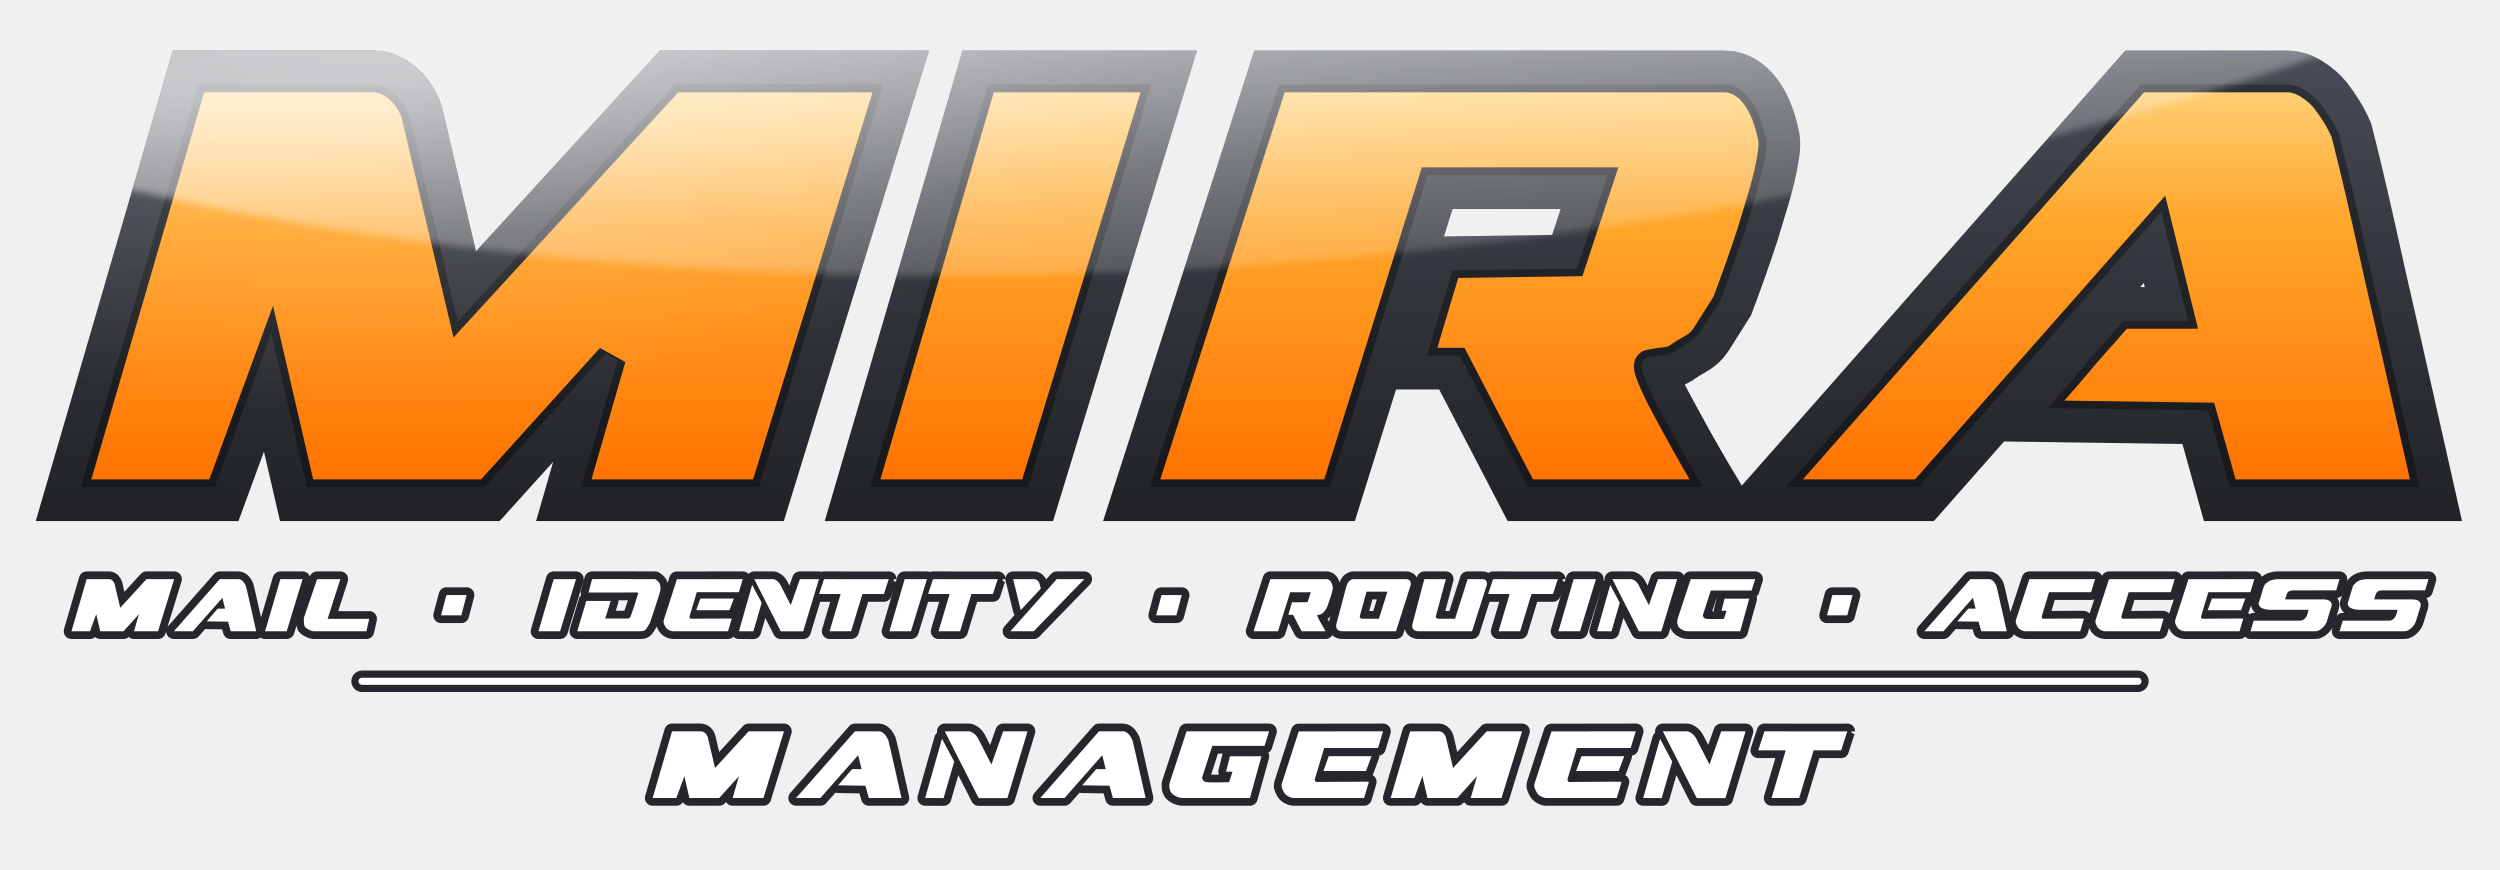
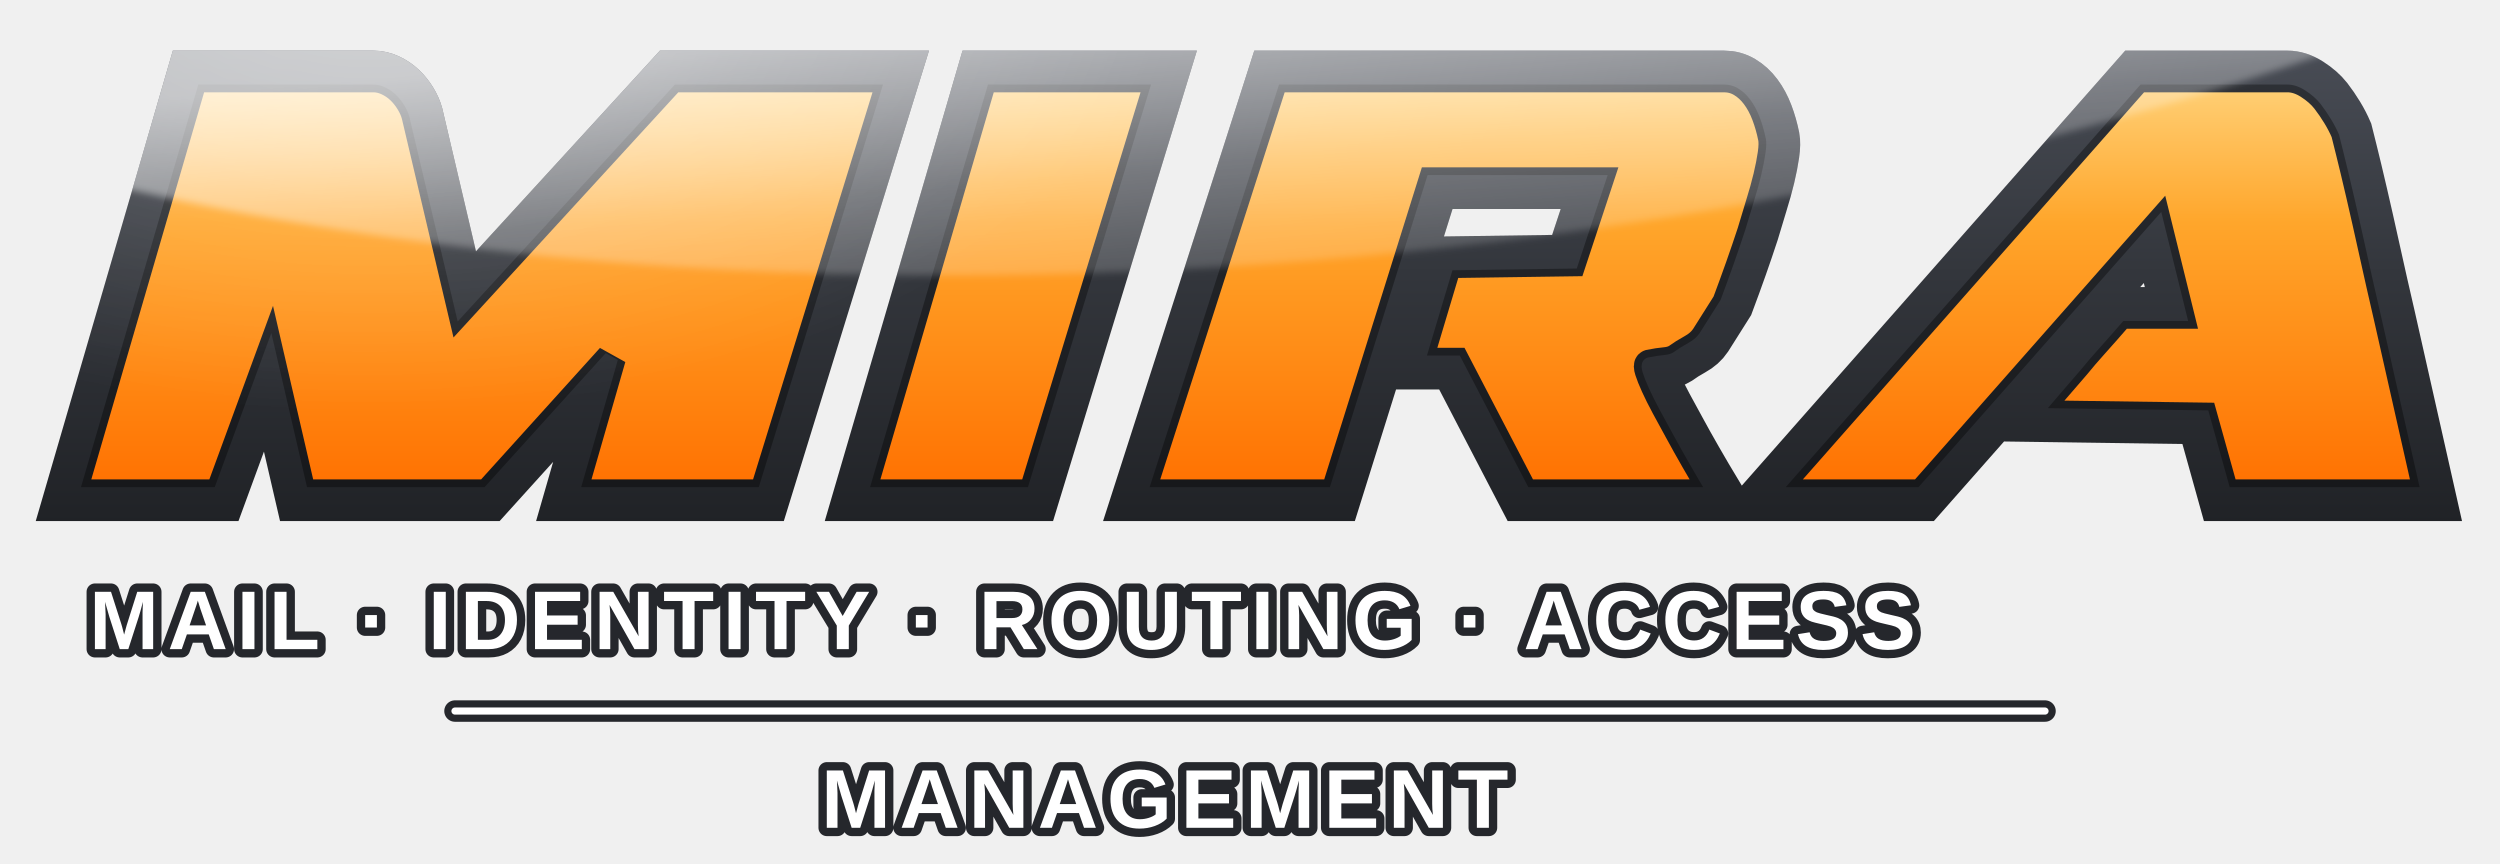
- <svg xmlns="http://www.w3.org/2000/svg" viewBox="8.0 14 419.8 146" role="img" aria-label="MIRA – Mail · Identity · Routing · Access">
+ <svg xmlns="http://www.w3.org/2000/svg" viewBox="8.0 14 419.8 145" role="img" aria-label="MIRA – Mail · Identity · Routing · Access">
  <defs>
    <path id="b" d="M20 97L40.40 27L70.70 27Q71.90 27 73.10 27.55Q74.30 28.10 75.25 29Q76.20 29.90 76.90 31.05Q77.60 32.20 77.90 33.30L85.50 65.50L120.80 27L157.90 27L136.30 97L104 97L110.60 74.10L89.90 97L58.60 97L53.30 74.10L44.90 97ZM181.50 97L152.50 97L173 27L202.90 27ZM232.20 97L199.40 97L221.90 27L297.50 27Q299.10 27 300.45 27.80Q301.80 28.60 302.85 30Q303.90 31.40 304.60 33.25Q305.30 35.10 305.70 37.10L305.70 37.10Q305.90 38.10 305.65 39.85Q305.40 41.60 304.90 43.70Q304.40 45.80 303.65 48.20Q302.90 50.60 302.20 53L302.20 53Q300.40 58.50 298 64.90L298 64.90L294.40 70.60Q293.60 71.80 292.15 72.60Q290.70 73.40 289.60 74.20L289.60 74.20Q288.80 74.70 287.65 74.80Q286.50 74.90 285 75.20L285 75.20Q284.70 75.30 285 76.25Q285.30 77.20 286 78.75Q286.70 80.30 287.75 82.25Q288.80 84.20 289.90 86.20L289.90 86.20Q292.50 91 296.10 97L296.10 97L263.90 97L252.40 74.90L246 74.90L251 58.20L271.90 57.90L276.30 44.60L248.60 44.60L232.20 97ZM330.70 97L305.20 97L366.90 27L392.10 27Q393.90 27 395.70 28.15Q397.50 29.30 398.60 30.70L398.60 30.70Q399.60 32 400.45 33.40Q401.30 34.80 401.90 36.20L401.90 36.20Q402 36.60 402.70 39.40Q403.40 42.20 404.40 46.50Q405.40 50.80 406.60 56.25Q407.80 61.70 409.10 67.30L409.10 67.30Q412.10 80.50 415.80 97L415.80 97L381.50 97L377.90 84.10L349.30 83.70Q353.30 79 356.60 75.20L356.60 75.20Q357.90 73.60 359.25 72.10Q360.60 70.60 361.65 69.40Q362.70 68.20 363.35 67.45Q364 66.70 364 66.70L364 66.70L373.90 66.70L370.30 52.10L330.70 97Z" />
    <linearGradient id="rahmen" x1="0" y1="18" x2="0" y2="102" gradientUnits="userSpaceOnUse">
      <stop offset="0" stop-color="#4b4f58" />
      <stop offset=".5" stop-color="#33363c" />
      <stop offset="1" stop-color="#202226" />
    </linearGradient>
    <linearGradient id="seele" x1="0" y1="26" x2="0" y2="96" gradientUnits="userSpaceOnUse">
      <stop offset="0" stop-color="#ffd27a" />
      <stop offset=".35" stop-color="#ffa62b" />
      <stop offset="1" stop-color="#ff7000" />
    </linearGradient>
    <radialGradient id="sonne" cx="70" cy="10" r="190" gradientUnits="userSpaceOnUse" gradientTransform="translate(70 10) scale(1 .55) translate(-70 -10)">
      <stop offset="0" stop-color="#fff" stop-opacity=".6" />
      <stop offset=".35" stop-color="#fff" stop-opacity=".22" />
      <stop offset=".7" stop-color="#fff" stop-opacity="0" />
    </radialGradient>
    <linearGradient id="spiegel" x1="0" y1="14" x2="0" y2="62" gradientUnits="userSpaceOnUse">
      <stop offset="0" stop-color="#fff" stop-opacity=".62" />
      <stop offset=".55" stop-color="#fff" stop-opacity=".3" />
      <stop offset="1" stop-color="#fff" stop-opacity=".14" />
    </linearGradient>
    <filter id="bogenweich" filterUnits="userSpaceOnUse" x="-100" y="-300" width="700" height="450">
      <feGaussianBlur stdDeviation=".7" />
    </filter>
    <mask id="form" maskUnits="userSpaceOnUse" x="-50" y="0" width="600" height="150">
      <use href="#b" fill="#fff" stroke="#fff" stroke-width="9" stroke-linejoin="miter" />
    </mask>
    <mask id="fase" maskUnits="userSpaceOnUse" x="-50" y="0" width="600" height="150">
      <use href="#b" fill="#fff" stroke="#000" stroke-width="2.4" stroke-linejoin="miter" />
    </mask>
    <mask id="kern" maskUnits="userSpaceOnUse" x="-50" y="0" width="600" height="150">
      <use href="#b" fill="#fff" stroke="#000" stroke-width="5" stroke-linejoin="miter" />
    </mask>
  </defs>
  <use href="#b" fill="url(#rahmen)" stroke="url(#rahmen)" stroke-width="9" stroke-linejoin="miter" />
  <use href="#b" fill="#000" fill-opacity=".35" mask="url(#fase)" />
  <g mask="url(#kern)">
    <use href="#b" fill="#b54a00" />
    <use href="#b" fill="url(#seele)" transform="translate(0 .9)" />
  </g>
  <rect x="-50" y="0" width="600" height="110" fill="url(#sonne)" opacity=".6" mask="url(#form)" />
  <g mask="url(#form)">
    <ellipse cx="218" cy="-110" rx="357" ry="168" transform="rotate(-5 218 -110)" fill="url(#spiegel)" filter="url(#bogenweich)" />
  </g>
-   <path d="M20 120L22.55 111.25L26.34 111.25Q26.49 111.25 26.64 111.32Q26.79 111.39 26.91 111.50Q27.02 111.61 27.11 111.76Q27.20 111.90 27.24 112.04L28.19 116.06L32.60 111.25L37.24 111.25L34.54 120L30.50 120L31.33 117.14L28.74 120L24.83 120L24.16 117.14L23.11 120ZM40.39 120L37.20 120L44.91 111.25L48.06 111.25Q48.29 111.25 48.51 111.39Q48.74 111.54 48.88 111.71L48.88 111.71Q49 111.88 49.11 112.05Q49.21 112.22 49.29 112.40L49.29 112.40Q49.30 112.45 49.39 112.80Q49.48 113.15 49.60 113.69Q49.73 114.22 49.88 114.91Q50.02 115.59 50.19 116.29L50.19 116.29Q50.56 117.94 51.02 120L51.02 120L46.74 120L46.29 118.39L42.71 118.34Q43.21 117.75 43.63 117.28L43.63 117.28Q43.79 117.08 43.96 116.89Q44.13 116.70 44.26 116.55Q44.39 116.40 44.47 116.31Q44.55 116.21 44.55 116.21L44.55 116.21L45.79 116.21L45.34 114.39L40.39 120ZM56.14 120L52.51 120L55.08 111.25L58.81 111.25ZM59.08 117.58L61.25 111.25L65.15 111.25L63.01 117.92L70 117.92L69.53 120L60.74 120Q60.35 120 59.95 119.79Q59.55 119.59 59.26 119.34L59.26 119.34Q59.16 119.25 59.11 119.03Q59.05 118.81 59.03 118.55Q59 118.29 59.01 118.02Q59.03 117.75 59.08 117.58L59.08 117.58ZM102.05 120L98.42 120L100.98 111.25L104.72 111.25ZM106.81 113.50L107.43 111.25Q107.46 111.25 107.93 111.24Q108.40 111.24 109.15 111.24Q109.90 111.24 110.84 111.24Q111.78 111.24 112.77 111.24L112.77 111.24Q115.08 111.24 118.01 111.25L118.01 111.25Q118.20 111.36 118.36 111.50L118.36 111.50Q118.50 111.61 118.63 111.76Q118.76 111.90 118.81 112.08L118.81 112.08Q118.88 112.36 118.90 112.67Q118.92 112.99 118.86 113.28L118.86 113.28Q118.85 113.35 118.76 113.62Q118.68 113.89 118.56 114.28Q118.43 114.66 118.28 115.13Q118.13 115.60 117.97 116.09L117.97 116.09Q117.60 117.22 117.13 118.61L117.13 118.61Q117.05 118.74 116.97 118.88L116.97 118.88Q116.91 118.99 116.83 119.11Q116.76 119.24 116.70 119.33L116.70 119.33Q116.60 119.50 116.46 119.67Q116.33 119.84 116.15 119.90L116.15 119.90Q116.05 119.94 115.91 119.97Q115.77 120 115.66 120L115.66 120L104.93 120L106.45 114.91L110.55 114.91L109.63 117.86L113.41 117.86Q113.55 117.86 113.68 117.77Q113.82 117.67 113.88 117.55L113.88 117.55Q113.90 117.53 113.96 117.34Q114.02 117.16 114.11 116.88Q114.21 116.60 114.33 116.26Q114.45 115.91 114.56 115.55L114.56 115.55Q114.83 114.71 115.16 113.66L115.16 113.66Q115.20 113.61 115.13 113.55Q115.06 113.49 115.00 113.49L115.00 113.49L106.81 113.50ZM119.46 118.11L121.67 111.26L132.73 111.25L132.07 113.44L125.01 113.44L123.78 117.51Q123.76 117.61 123.83 117.76Q123.90 117.90 124.00 117.90L124.00 117.90Q124.06 117.90 124.40 117.90Q124.73 117.90 125.24 117.89Q125.75 117.89 126.37 117.88Q127.00 117.88 127.63 117.88Q128.27 117.88 128.87 117.87Q129.47 117.86 129.93 117.86Q130.38 117.86 130.65 117.87Q130.91 117.88 130.87 117.89L130.87 117.89L130.25 120L121.01 120Q120.86 120 120.68 119.95Q120.51 119.90 120.34 119.81Q120.17 119.72 120.03 119.61Q119.90 119.50 119.81 119.38L119.81 119.38Q119.63 119.10 119.50 118.76Q119.36 118.42 119.46 118.11L119.46 118.11ZM124.91 116.46L125.61 114.51L131.22 114.51L130.50 116.46L124.91 116.46ZM134.51 120.01L132.08 120L134.30 112.22L135.90 115.22L134.51 120.01ZM139.03 112.19L140.78 115.61L142.32 111.25L145.52 111.25L142.87 120.01L139.11 120.01L134.66 111.25L137.78 111.25Q138.01 111.22 138.39 111.47Q138.77 111.72 139.03 112.19L139.03 112.19ZM145.55 113.75L146.37 111.25Q149.41 111.26 151.81 111.26L151.81 111.26Q152.82 111.26 153.80 111.26Q154.78 111.26 155.55 111.26Q156.31 111.26 156.78 111.26Q157.25 111.26 157.25 111.25L157.25 111.25Q157.25 111.25 157.21 111.35Q157.17 111.45 157.11 111.63Q157.06 111.80 156.98 112.03Q156.91 112.25 156.83 112.49L156.83 112.49Q156.66 113.04 156.43 113.75L156.43 113.75L152.82 113.75Q152.82 113.75 152.74 114.01Q152.66 114.28 152.53 114.71Q152.40 115.15 152.22 115.71Q152.05 116.28 151.87 116.86L151.87 116.86Q151.46 118.24 150.92 120L150.92 120L147.30 120L149.16 113.75L145.55 113.75ZM160.97 120L157.35 120L159.91 111.25L163.65 111.25ZM163.85 113.75L164.67 111.25Q167.71 111.26 170.11 111.26L170.11 111.26Q171.12 111.26 172.10 111.26Q173.08 111.26 173.85 111.26Q174.61 111.26 175.08 111.26Q175.55 111.26 175.55 111.25L175.55 111.25Q175.55 111.25 175.51 111.35Q175.47 111.45 175.41 111.63Q175.36 111.80 175.28 112.03Q175.21 112.25 175.13 112.49L175.13 112.49Q174.96 113.04 174.73 113.75L174.73 113.75L171.12 113.75Q171.12 113.75 171.04 114.01Q170.96 114.28 170.83 114.71Q170.70 115.15 170.52 115.71Q170.35 116.28 170.17 116.86L170.17 116.86Q169.76 118.24 169.22 120L169.22 120L165.60 120L167.46 113.75L163.85 113.75ZM182.77 112.85L179.40 116.45L178.13 111.25L181.67 111.25Q181.82 111.25 181.97 111.32Q182.12 111.39 182.24 111.50Q182.36 111.61 182.45 111.76Q182.53 111.90 182.57 112.04L182.57 112.04L182.77 112.85ZM177.67 120L185.45 111.25L190.08 111.25L181.58 120L177.67 120ZM222.60 120L218.50 120L221.32 111.25L230.77 111.25Q230.97 111.25 231.14 111.35Q231.30 111.45 231.44 111.63Q231.57 111.80 231.65 112.03Q231.74 112.26 231.79 112.51L231.79 112.51Q231.82 112.64 231.79 112.86Q231.75 113.08 231.69 113.34Q231.63 113.60 231.54 113.90Q231.44 114.20 231.35 114.50L231.35 114.50Q231.13 115.19 230.83 115.99L230.83 115.99L230.38 116.70Q230.28 116.85 230.10 116.95Q229.92 117.05 229.78 117.15L229.78 117.15Q229.68 117.21 229.54 117.22Q229.39 117.24 229.20 117.28L229.20 117.28Q229.17 117.29 229.20 117.41Q229.24 117.53 229.33 117.72Q229.42 117.91 229.55 118.16Q229.68 118.40 229.82 118.65L229.82 118.65Q230.14 119.25 230.59 120L230.59 120L226.57 120L225.13 117.24L224.33 117.24L224.95 115.15L227.57 115.11L228.12 113.45L224.65 113.45L222.60 120ZM242.42 120L233.48 120Q233.15 120.01 232.92 119.92Q232.69 119.84 232.55 119.67Q232.42 119.51 232.38 119.30Q232.34 119.09 232.39 118.84L232.39 118.84Q232.84 117.11 233.22 115.70L233.22 115.70Q233.38 115.10 233.54 114.51Q233.69 113.92 233.82 113.45Q233.95 112.97 234.04 112.64Q234.13 112.31 234.17 112.22L234.17 112.22Q234.37 111.70 234.67 111.47Q234.98 111.25 235.30 111.25L235.30 111.25L244.17 111.25Q244.40 111.25 244.57 111.36Q244.74 111.47 244.83 111.66Q244.92 111.85 244.90 112.09Q244.89 112.34 244.77 112.60L244.77 112.60L242.42 120ZM240.98 113.35L237.47 113.35Q237.18 114.39 236.95 115.24L236.95 115.24Q236.85 115.60 236.75 115.95Q236.65 116.30 236.57 116.59Q236.49 116.89 236.44 117.09Q236.38 117.29 236.37 117.34L236.37 117.34Q236.28 117.63 236.42 117.76Q236.57 117.90 236.74 117.90L236.74 117.90L239.55 117.90L240.98 113.35ZM247.19 111.25L250.78 111.25Q250.34 112.88 249.99 114.19L249.99 114.19Q249.84 114.75 249.70 115.29Q249.55 115.83 249.44 116.26Q249.32 116.70 249.24 116.99Q249.15 117.29 249.14 117.34L249.14 117.34Q249.05 117.63 249.20 117.76Q249.34 117.90 249.52 117.90L249.52 117.90L252.33 117.90L254.44 111.25L256.94 111.25Q257.20 111.25 257.37 111.36Q257.54 111.47 257.62 111.66Q257.70 111.85 257.69 112.09Q257.67 112.34 257.54 112.60L257.54 112.60L255.19 120L246.25 120Q245.93 120.01 245.70 119.92Q245.47 119.84 245.33 119.67Q245.19 119.51 245.15 119.30Q245.12 119.09 245.17 118.84L245.17 118.84Q245.69 116.83 246.12 115.21L246.12 115.21Q246.30 114.53 246.48 113.85Q246.65 113.17 246.80 112.63Q246.95 112.09 247.05 111.71Q247.15 111.34 247.19 111.25L247.19 111.25ZM257.89 113.75L258.72 111.25Q261.75 111.26 264.15 111.26L264.15 111.26Q265.17 111.26 266.15 111.26Q267.13 111.26 267.89 111.26Q268.65 111.26 269.12 111.26Q269.59 111.26 269.59 111.25L269.59 111.25Q269.59 111.25 269.55 111.35Q269.52 111.45 269.46 111.63Q269.40 111.80 269.33 112.03Q269.25 112.25 269.18 112.49L269.18 112.49Q269.00 113.04 268.78 113.75L268.78 113.75L265.17 113.75Q265.17 113.75 265.09 114.01Q265.00 114.28 264.87 114.71Q264.74 115.15 264.57 115.71Q264.39 116.28 264.22 116.86L264.22 116.86Q263.80 118.24 263.27 120L263.27 120L259.64 120L261.50 113.75L257.89 113.75ZM273.32 120L269.69 120L272.25 111.25L275.99 111.25ZM278.60 120.01L276.18 120L278.39 112.22L279.99 115.22L278.60 120.01ZM283.13 112.19L284.88 115.61L286.42 111.25L289.62 111.25L286.97 120.01L283.20 120.01L278.75 111.25L281.88 111.25Q282.10 111.22 282.49 111.47Q282.87 111.72 283.13 112.19L283.13 112.19ZM289.69 117.97L291.90 111.25L302.73 111.25L302.13 113.16L295.28 113.16L293.97 117.21Q293.90 117.39 294.01 117.57Q294.12 117.75 294.29 117.86L294.29 117.86Q294.33 117.89 294.49 117.91Q294.65 117.92 294.89 117.94Q295.12 117.95 295.40 117.95Q295.68 117.95 295.97 117.95L295.97 117.95Q296.64 117.95 297.48 117.92L297.48 117.92L297.93 116.55L297.08 116.55L297.59 114.53L301.73 114.53L300.22 120L291.44 120Q291.03 120 290.62 119.83Q290.22 119.65 289.93 119.35L289.93 119.35Q289.83 119.24 289.76 119.07Q289.69 118.90 289.66 118.70Q289.63 118.50 289.64 118.31Q289.64 118.13 289.69 117.97L289.69 117.97ZM334.34 120L331.15 120L338.86 111.25L342.01 111.25Q342.24 111.25 342.46 111.39Q342.69 111.54 342.82 111.71L342.82 111.71Q342.95 111.88 343.06 112.05Q343.16 112.22 343.24 112.40L343.24 112.40Q343.25 112.45 343.34 112.80Q343.43 113.15 343.55 113.69Q343.68 114.22 343.82 114.91Q343.97 115.59 344.14 116.29L344.14 116.29Q344.51 117.94 344.97 120L344.97 120L340.69 120L340.24 118.39L336.66 118.34Q337.16 117.75 337.57 117.28L337.57 117.28Q337.74 117.08 337.91 116.89Q338.07 116.70 338.21 116.55Q338.34 116.40 338.42 116.31Q338.50 116.21 338.50 116.21L338.50 116.21L339.74 116.21L339.29 114.39L334.34 120ZM346.52 118.11L348.77 111.25L359.80 111.25L359.14 113.44L352.07 113.44L350.85 117.51Q350.82 117.61 350.89 117.76Q350.96 117.90 351.06 117.90L351.06 117.90Q351.13 117.90 351.46 117.90Q351.80 117.90 352.31 117.89Q352.81 117.89 353.44 117.88Q354.06 117.88 354.70 117.88Q355.34 117.88 355.94 117.87Q356.54 117.86 356.99 117.86Q357.45 117.86 357.71 117.87Q357.97 117.88 357.94 117.89L357.94 117.89L357.31 120L348.07 120Q347.92 120 347.75 119.95Q347.57 119.90 347.41 119.81Q347.24 119.72 347.10 119.61Q346.96 119.50 346.88 119.38L346.88 119.38Q346.70 119.10 346.56 118.76Q346.42 118.42 346.52 118.11L346.52 118.11ZM359.90 118.11L362.15 111.25L373.17 111.25L372.51 113.44L365.45 113.44L364.22 117.51Q364.20 117.61 364.27 117.76Q364.34 117.90 364.44 117.90L364.44 117.90Q364.50 117.90 364.84 117.90Q365.17 117.90 365.68 117.89Q366.19 117.89 366.81 117.88Q367.44 117.88 368.07 117.88Q368.71 117.88 369.31 117.87Q369.91 117.86 370.37 117.86Q370.82 117.86 371.09 117.87Q371.35 117.88 371.31 117.89L371.31 117.89L370.69 120L361.45 120Q361.30 120 361.13 119.95Q360.95 119.90 360.78 119.81Q360.61 119.72 360.47 119.61Q360.34 119.50 360.25 119.38L360.25 119.38Q360.07 119.10 359.94 118.76Q359.80 118.42 359.90 118.11L359.90 118.11ZM373.27 118.11L375.49 111.26L386.55 111.25L385.89 113.44L378.82 113.44L377.60 117.51Q377.57 117.61 377.64 117.76Q377.71 117.90 377.81 117.90L377.81 117.90Q377.88 117.90 378.21 117.90Q378.55 117.90 379.06 117.89Q379.56 117.89 380.19 117.88Q380.81 117.88 381.45 117.88Q382.09 117.88 382.69 117.87Q383.29 117.86 383.74 117.86Q384.20 117.86 384.46 117.87Q384.72 117.88 384.69 117.89L384.69 117.89L384.06 120L374.82 120Q374.67 120 374.50 119.95Q374.32 119.90 374.16 119.81Q373.99 119.72 373.85 119.61Q373.71 119.50 373.63 119.38L373.63 119.38Q373.45 119.10 373.31 118.76Q373.17 118.42 373.27 118.11L373.27 118.11ZM378.72 116.46L379.42 114.51L385.04 114.51L384.31 116.46L378.72 116.46ZM399.50 115.84L398.76 118.22Q398.69 118.53 398.49 118.84Q398.29 119.15 398.02 119.41Q397.75 119.66 397.44 119.83Q397.14 120 396.85 120L396.85 120L385.91 120L386.45 118.22L394.24 118.22Q394.54 118.22 394.79 118.06Q395.04 117.89 395.21 117.65L395.21 117.65Q395.30 117.54 395.38 117.33Q395.46 117.13 395.52 116.91L395.52 116.91Q395.59 116.67 395.65 116.40L395.65 116.40L389.25 116.40Q388.81 116.40 388.39 116.31Q387.97 116.22 387.69 116.04Q387.40 115.85 387.30 115.56Q387.20 115.28 387.41 114.88L387.41 114.88L388.04 112.79Q388.15 112.35 388.42 112.06Q388.69 111.76 389.03 111.58Q389.37 111.40 389.77 111.33Q390.16 111.25 390.52 111.25L390.52 111.25L400.85 111.25L400.29 113.13L393.39 113.14Q392.79 113.11 392.47 113.25Q392.15 113.39 392.00 113.75L392.00 113.75L391.72 114.65L398.10 114.65Q398.41 114.65 398.70 114.71Q398.99 114.76 399.19 114.91Q399.40 115.05 399.49 115.28Q399.59 115.50 399.50 115.84L399.50 115.84ZM414.45 115.84L413.71 118.22Q413.64 118.53 413.44 118.84Q413.24 119.15 412.97 119.41Q412.70 119.66 412.39 119.83Q412.09 120 411.80 120L411.80 120L400.86 120L401.40 118.22L409.19 118.22Q409.49 118.22 409.74 118.06Q409.99 117.89 410.16 117.65L410.16 117.65Q410.25 117.54 410.33 117.33Q410.41 117.13 410.47 116.91L410.47 116.91Q410.54 116.67 410.60 116.40L410.60 116.40L404.20 116.40Q403.76 116.40 403.34 116.31Q402.92 116.22 402.64 116.04Q402.35 115.85 402.25 115.56Q402.15 115.28 402.36 114.88L402.36 114.88L402.99 112.79Q403.10 112.35 403.37 112.06Q403.64 111.76 403.98 111.58Q404.32 111.40 404.72 111.33Q405.11 111.25 405.47 111.25L405.47 111.25L415.80 111.25L415.24 113.13L408.34 113.14Q407.74 113.11 407.42 113.25Q407.10 113.39 406.95 113.75L406.95 113.75L406.67 114.65L413.05 114.65Q413.36 114.65 413.65 114.71Q413.94 114.76 414.14 114.91Q414.35 115.05 414.44 115.28Q414.54 115.50 414.45 115.84L414.45 115.84ZM82.96 113.92H86.36L85.46 117.33H82.06ZM203.04 113.92H206.44L205.54 117.33H202.14ZM315.69 113.92H319.09L318.19 117.33H314.79Z" fill="#ffffff" stroke="#25272c" stroke-width="2.6" stroke-linejoin="round" paint-order="stroke" />
-   <path d="M68.8 128.4H367.0" stroke="#25272c" stroke-width="3.6" stroke-linecap="round" />
-   <path d="M68.8 128.4H367.0" stroke="#ffffff" stroke-width="1.2" stroke-linecap="round" />
-   <path d="M117.59 148L120.85 136.80L125.70 136.80Q125.89 136.80 126.08 136.89Q126.28 136.98 126.43 137.12Q126.58 137.26 126.69 137.45Q126.80 137.63 126.85 137.81L128.07 142.96L133.72 136.80L139.65 136.80L136.20 148L131.03 148L132.08 144.34L128.77 148L123.76 148L122.92 144.34L121.57 148ZM145.76 148L141.68 148L151.56 136.80L155.59 136.80Q155.88 136.80 156.16 136.98Q156.45 137.17 156.63 137.39L156.63 137.39Q156.79 137.60 156.92 137.82Q157.06 138.05 157.16 138.27L157.16 138.27Q157.17 138.34 157.28 138.78Q157.40 139.23 157.56 139.92Q157.72 140.61 157.91 141.48Q158.10 142.35 158.31 143.25L158.31 143.25Q158.79 145.36 159.38 148L159.38 148L153.89 148L153.32 145.94L148.74 145.87Q149.38 145.12 149.91 144.51L149.91 144.51Q150.12 144.26 150.33 144.02Q150.55 143.78 150.72 143.58Q150.88 143.39 150.99 143.27Q151.09 143.15 151.09 143.15L151.09 143.15L152.68 143.15L152.10 140.82L145.76 148ZM166.45 148.02L163.35 148L166.18 138.05L168.23 141.89L166.45 148.02ZM172.24 138L174.48 142.38L176.45 136.80L180.55 136.80L177.16 148.02L172.34 148.02L166.64 136.80L170.64 136.80Q170.93 136.77 171.42 137.09Q171.91 137.41 172.24 138L172.24 138ZM186.76 148L182.68 148L192.55 136.80L196.58 136.80Q196.87 136.80 197.16 136.98Q197.44 137.17 197.62 137.39L197.62 137.39Q197.78 137.60 197.92 137.82Q198.05 138.05 198.15 138.27L198.15 138.27Q198.16 138.34 198.28 138.78Q198.39 139.23 198.55 139.92Q198.71 140.61 198.90 141.48Q199.09 142.35 199.30 143.25L199.30 143.25Q199.78 145.36 200.37 148L200.37 148L194.88 148L194.31 145.94L189.73 145.87Q190.37 145.12 190.90 144.51L190.90 144.51Q191.11 144.26 191.32 144.02Q191.54 143.78 191.71 143.58Q191.88 143.39 191.98 143.27Q192.08 143.15 192.08 143.15L192.08 143.15L193.67 143.15L193.09 140.82L186.76 148ZM204.42 145.41L207.25 136.80L221.11 136.80L220.34 139.25L211.57 139.25L209.89 144.43Q209.81 144.66 209.95 144.89Q210.08 145.12 210.31 145.26L210.31 145.26Q210.36 145.30 210.56 145.32Q210.77 145.34 211.07 145.36Q211.36 145.38 211.72 145.38Q212.08 145.38 212.45 145.38L212.45 145.38Q213.32 145.38 214.39 145.34L214.39 145.34L214.96 143.58L213.88 143.58L214.53 140.99L219.83 140.99L217.89 148L206.66 148Q206.13 148 205.61 147.78Q205.09 147.55 204.72 147.17L204.72 147.17Q204.60 147.02 204.51 146.81Q204.42 146.59 204.38 146.34Q204.34 146.08 204.35 145.84Q204.36 145.60 204.42 145.41L204.42 145.41ZM223.25 145.58L226.08 136.82L240.24 136.80L239.40 139.60L230.36 139.60L228.79 144.82Q228.76 144.94 228.84 145.13Q228.93 145.31 229.06 145.31L229.06 145.31Q229.14 145.31 229.57 145.31Q230.00 145.31 230.65 145.30Q231.30 145.30 232.10 145.29Q232.90 145.28 233.72 145.28Q234.53 145.28 235.30 145.27Q236.07 145.26 236.65 145.26Q237.24 145.26 237.57 145.27Q237.91 145.28 237.86 145.30L237.86 145.30L237.06 148L225.24 148Q225.04 148 224.82 147.94Q224.60 147.87 224.38 147.76Q224.16 147.65 223.99 147.50Q223.81 147.36 223.70 147.20L223.70 147.20Q223.48 146.85 223.30 146.42Q223.12 145.98 223.25 145.58L223.25 145.58ZM230.23 143.47L231.12 140.98L238.31 140.98L237.38 143.47L230.23 143.47ZM241.52 148L244.79 136.80L249.64 136.80Q249.83 136.80 250.02 136.89Q250.21 136.98 250.36 137.12Q250.52 137.26 250.63 137.45Q250.74 137.63 250.79 137.81L252.00 142.96L257.65 136.80L263.59 136.80L260.13 148L254.96 148L256.02 144.34L252.71 148L247.70 148L246.85 144.34L245.51 148ZM265.68 145.58L268.52 136.82L282.68 136.80L281.83 139.60L272.79 139.60L271.22 144.82Q271.19 144.94 271.28 145.13Q271.36 145.31 271.49 145.31L271.49 145.31Q271.57 145.31 272.00 145.31Q272.44 145.31 273.08 145.30Q273.73 145.30 274.53 145.29Q275.33 145.28 276.15 145.28Q276.96 145.28 277.73 145.27Q278.50 145.26 279.08 145.26Q279.67 145.26 280.00 145.27Q280.34 145.28 280.29 145.30L280.29 145.30L279.49 148L267.67 148Q267.48 148 267.25 147.94Q267.03 147.87 266.81 147.76Q266.60 147.65 266.42 147.50Q266.24 147.36 266.13 147.20L266.13 147.20Q265.91 146.85 265.73 146.42Q265.56 145.98 265.68 145.58L265.68 145.58ZM272.66 143.47L273.56 140.98L280.74 140.98L279.81 143.47L272.66 143.47ZM287.03 148.02L283.92 148L286.76 138.05L288.80 141.89L287.03 148.02ZM292.82 138L295.06 142.38L297.03 136.80L301.12 136.80L297.73 148.02L292.92 148.02L287.22 136.80L291.22 136.80Q291.51 136.77 292.00 137.09Q292.48 137.41 292.82 138L292.82 138ZM303.24 140L304.29 136.80Q308.18 136.82 311.25 136.82L311.25 136.82Q312.55 136.82 313.80 136.82Q315.06 136.82 316.04 136.82Q317.01 136.82 317.61 136.82Q318.21 136.82 318.21 136.80L318.21 136.80Q318.21 136.80 318.16 136.93Q318.12 137.06 318.04 137.28Q317.97 137.50 317.88 137.79Q317.78 138.08 317.68 138.38L317.68 138.38Q317.46 139.09 317.17 140L317.17 140L312.55 140Q312.55 140 312.44 140.34Q312.34 140.67 312.17 141.23Q312.00 141.79 311.78 142.51Q311.56 143.23 311.33 143.98L311.33 143.98Q310.80 145.74 310.12 148L310.12 148L305.48 148L307.86 140L303.24 140Z" fill="#ffffff" stroke="#25272c" stroke-width="2.6" stroke-linejoin="round" paint-order="stroke" />
+   <text x="23.0" y="123" textLength="389.8" font-family="'Segoe UI Semibold','Segoe UI',Arial,Helvetica,sans-serif" font-size="14" font-weight="600" fill="#ffffff" stroke="#25272c" stroke-width="2.8" stroke-linejoin="round" paint-order="stroke" letter-spacing="1.5" lengthAdjust="spacing">MAIL · IDENTITY · ROUTING · ACCESS</text>
+   <path d="M84.4 133.4H351.4" stroke="#25272c" stroke-width="3.6" stroke-linecap="round" />
+   <path d="M84.4 133.4H351.4" stroke="#ffffff" stroke-width="1.2" stroke-linecap="round" />
+   <text x="145.9" y="153" textLength="144.0" font-family="'Segoe UI Semibold','Segoe UI',Arial,Helvetica,sans-serif" font-size="14" font-weight="600" fill="#ffffff" stroke="#25272c" stroke-width="2.8" stroke-linejoin="round" paint-order="stroke" letter-spacing="1.5" lengthAdjust="spacing">MANAGEMENT</text>
</svg>
